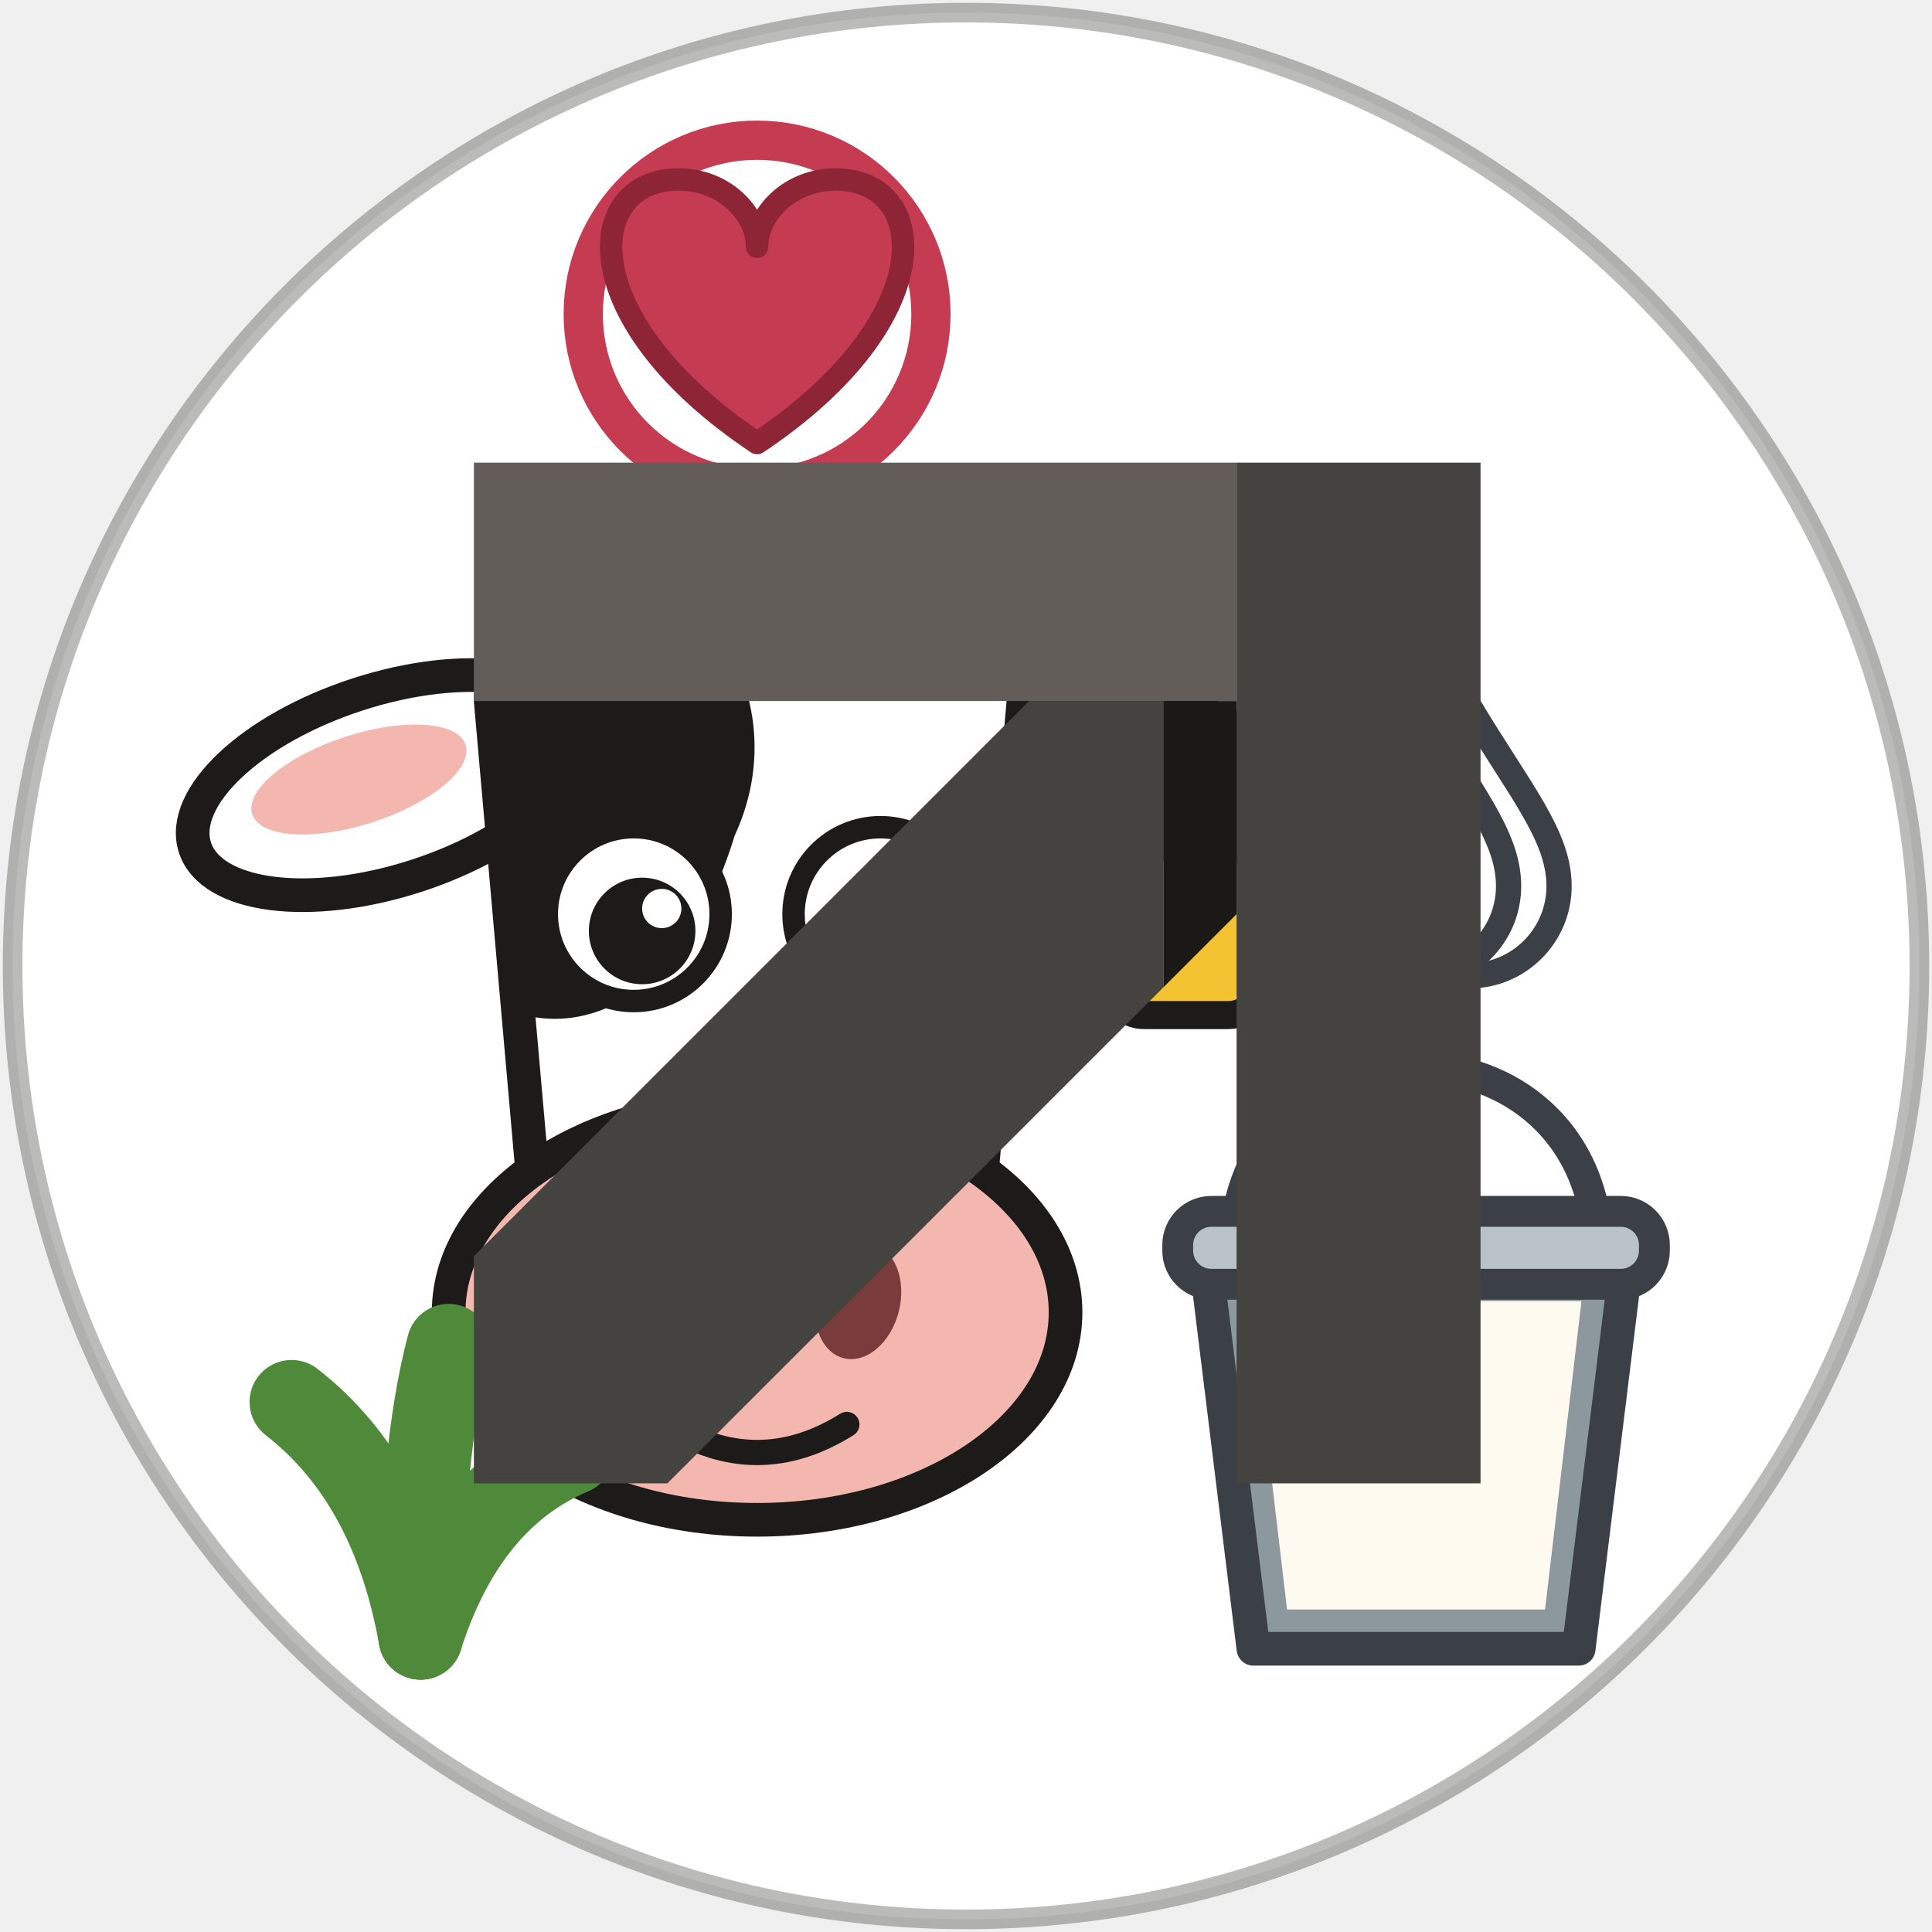
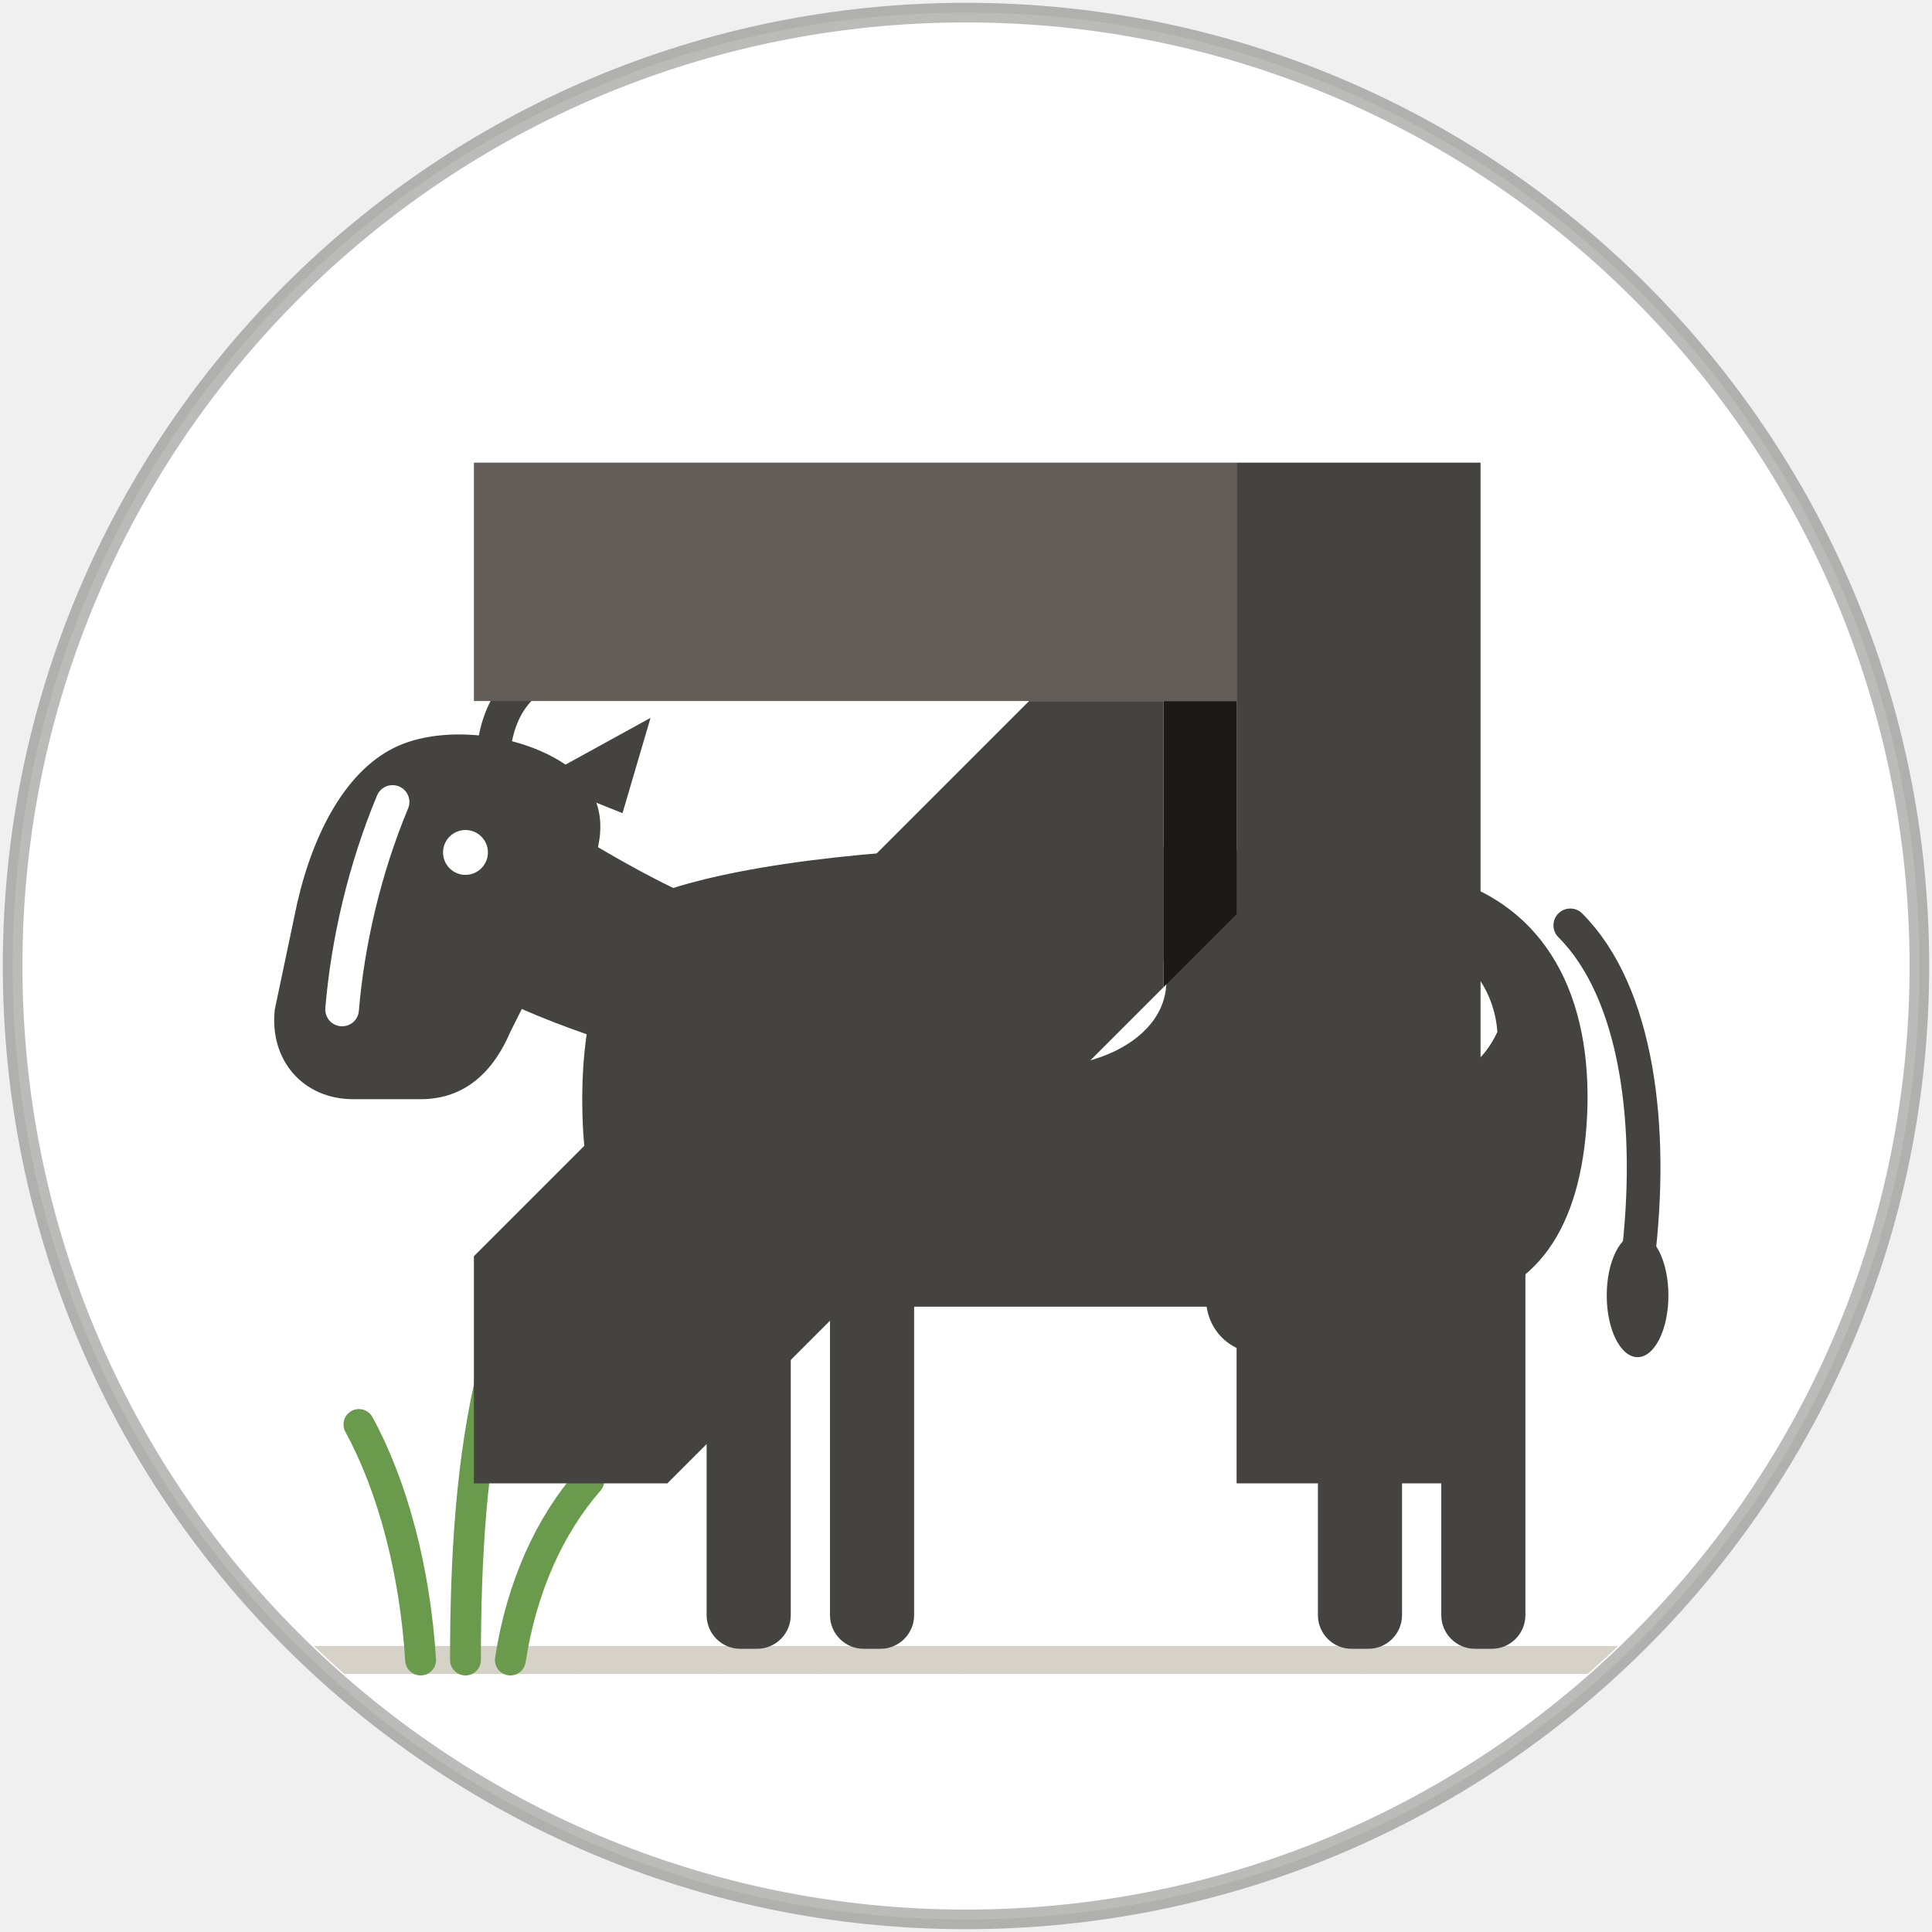
<svg xmlns="http://www.w3.org/2000/svg" viewBox="0 0 689 689" width="689" height="689" role="img" aria-label="Upande Livestock">
  <style>
    .arrow { transform-box: view-box; transform-origin: 348.5px 347px; }
-     .eyes { transform-box: fill-box; transform-origin: 50% 50%; }
-     .sprig { transform-box: view-box; transform-origin: 150px 556px; }
-     .heart { transform-box: fill-box; transform-origin: 50% 50%; }
-     .pulse { transform-box: view-box; transform-origin: 270px 84px; }
-     .arrow { animation: lv-in-0 5312ms cubic-bezier(.3,.7,.2,1) infinite both; }
-     .scene { animation: lv-in-1 5312ms cubic-bezier(.3,.7,.2,1) infinite both; }
-     .cow { animation: lv-in-2 5312ms cubic-bezier(.3,.7,.2,1) infinite both; }
-     .pail { animation: lv-in-3 5312ms cubic-bezier(.3,.7,.2,1) infinite both; }
-     .round { animation: lv-in-4 5312ms cubic-bezier(.3,.7,.2,1) infinite both; }
-     .drop1 { animation: lv-round-0 5312ms cubic-bezier(.3,.7,.2,1) infinite both; }
-     .drop2 { animation: lv-round-1 5312ms cubic-bezier(.3,.7,.2,1) infinite both; }
-     .drop3 { animation: lv-round-2 5312ms cubic-bezier(.3,.7,.2,1) infinite both; }
-     .milk { animation: lv-round-3 5312ms cubic-bezier(.3,.7,.2,1) infinite both; }
-     .eyes { animation: lv-round-4 5312ms cubic-bezier(.3,.7,.2,1) infinite both; }
-     .sprig { animation: lv-round-5 5312ms cubic-bezier(.3,.7,.2,1) infinite both; }
-     .muzzle { animation: lv-round-6 5312ms cubic-bezier(.3,.7,.2,1) infinite both; }
-     .heart { animation: lv-round-7 5312ms cubic-bezier(.3,.7,.2,1) infinite both; }
-     .pulse { animation: lv-round-8 5312ms cubic-bezier(.3,.7,.2,1) infinite both; }
+     .tuft { transform-box: fill-box; transform-origin: 50% 100%; }
+     .head { transform-box: view-box; transform-origin: 246px 330px; }
+     .tail { transform-box: view-box; transform-origin: 562px 332px; }
+     .sway { transform-box: view-box; transform-origin: 166px 592px; }
+     .arrow { animation: lv-in-0 5625ms cubic-bezier(.3,.7,.2,1) infinite both; }
+     .scene { animation: lv-in-1 5625ms cubic-bezier(.3,.7,.2,1) infinite both; }
+     .ground { animation: lv-in-2 5625ms cubic-bezier(.3,.7,.2,1) infinite both; }
+     .cow { animation: lv-in-3 5625ms cubic-bezier(.3,.7,.2,1) infinite both; }
+     .tuft { animation: lv-in-4 5625ms cubic-bezier(.3,.7,.2,1) infinite both; }
+     .head { animation: lv-round-0 5625ms cubic-bezier(.3,.7,.2,1) infinite both; }
+     .tail { animation: lv-round-1 5625ms cubic-bezier(.3,.7,.2,1) infinite both; }
+     .sway { animation: lv-round-2 5625ms cubic-bezier(.3,.7,.2,1) infinite both; }
    @keyframes lv-in-0 {
      0% { transform: translate(0px, 0px) scale(1); }
      9.9% { transform: translate(186px, -190px) scale(.3); }
      18% { transform: translate(186px, -190px) scale(.3); }
      82% { transform: translate(186px, -190px) scale(.3); }
      90.1% { transform: translate(186px, -190px) scale(.3); }
      100% { transform: translate(0px, 0px) scale(1); }
    }
    @keyframes lv-in-1 {
      0% { opacity: 0; }
      2.16% { opacity: 1; }
      18% { opacity: 1; }
      82% { opacity: 1; }
      97.84% { opacity: 1; }
      100% { opacity: 0; }
    }
    @keyframes lv-in-2 {
-       0% { transform: translate(0px, 440px); }
-       2.7% { transform: translate(0px, 440px); }
-       12.24% { transform: translate(0px, -16px); }
-       14.4% { transform: translate(0px, 0px); }
-       18% { transform: translate(0px, 0px); }
-       82% { transform: translate(0px, 0px); }
-       85.6% { transform: translate(0px, 0px); }
-       87.76% { transform: translate(0px, -16px); }
-       97.3% { transform: translate(0px, 440px); }
-       100% { transform: translate(0px, 440px); }
+       0% { strokeDashoffset: 1; }
+       1.8% { strokeDashoffset: 1; }
+       9% { strokeDashoffset: 0; }
+       18% { strokeDashoffset: 0; }
+       82% { strokeDashoffset: 0; }
+       91% { strokeDashoffset: 0; }
+       98.2% { strokeDashoffset: 1; }
+       100% { strokeDashoffset: 1; }
    }
    @keyframes lv-in-3 {
-       0% { transform: translate(300px, 0px); }
-       7.2% { transform: translate(300px, 0px); }
-       15.3% { transform: translate(0px, 0px); }
-       18% { transform: translate(0px, 0px); }
-       82% { transform: translate(0px, 0px); }
-       84.7% { transform: translate(0px, 0px); }
-       92.8% { transform: translate(300px, 0px); }
-       100% { transform: translate(300px, 0px); }
+       0% { transform: translate(-110px, 0px); opacity: 0; }
+       4.5% { transform: translate(-110px, 0px); opacity: 0; }
+       8.1% { opacity: 1; }
+       16.2% { transform: translate(0px, 0px); opacity: 1; }
+       18% { transform: translate(0px, 0px); opacity: 1; }
+       82% { transform: translate(0px, 0px); opacity: 1; }
+       83.8% { transform: translate(0px, 0px); opacity: 1; }
+       91.9% { opacity: 1; }
+       95.5% { transform: translate(-110px, 0px); opacity: 0; }
+       100% { transform: translate(-110px, 0px); opacity: 0; }
    }
    @keyframes lv-in-4 {
-       0% { opacity: 0; }
-       14.76% { opacity: 0; }
-       18% { opacity: 1; }
-       82% { opacity: 1; }
-       85.24% { opacity: 0; }
-       100% { opacity: 0; }
+       0% { transform: scale(1, 0); }
+       12.6% { transform: scale(1, 0); }
+       18% { transform: scale(1, 1); }
+       82% { transform: scale(1, 1); }
+       87.4% { transform: scale(1, 0); }
+       100% { transform: scale(1, 0); }
    }
    @keyframes lv-round-0 {
-       0% { transform: translate(0px, 0px); opacity: 0; }
-       18% { transform: translate(0px, 0px); opacity: 0; }
-       19.28% { transform: translate(0px, 0px); opacity: 0; }
-       20.56% { transform: translate(0px, 10px); opacity: 1; }
-       26.96% { transform: translate(0px, 170px); opacity: 1; }
-       27.6% { transform: translate(0px, 170px); opacity: 0; }
-       82% { transform: translate(0px, 170px); opacity: 0; }
-       100% { transform: translate(0px, 0px); opacity: 0; }
+       0% { transform: rotate(0deg); }
+       18% { transform: rotate(0deg); }
+       25.68% { transform: rotate(0deg); }
+       39.76% { transform: rotate(-30deg); }
+       46.16% { transform: rotate(-26deg); }
+       51.28% { transform: rotate(-30deg); }
+       56.4% { transform: rotate(-26deg); }
+       61.52% { transform: rotate(-30deg); }
+       73.04% { transform: rotate(0deg); }
+       82% { transform: rotate(0deg); }
+       100% { transform: rotate(0deg); }
    }
    @keyframes lv-round-1 {
-       0% { transform: translate(0px, 0px); opacity: 0; }
-       18% { transform: translate(0px, 0px); opacity: 0; }
-       26.32% { transform: translate(0px, 0px); opacity: 0; }
-       27.6% { transform: translate(0px, 10px); opacity: 1; }
-       34% { transform: translate(0px, 170px); opacity: 1; }
-       34.64% { transform: translate(0px, 170px); opacity: 0; }
-       82% { transform: translate(0px, 170px); opacity: 0; }
-       100% { transform: translate(0px, 0px); opacity: 0; }
+       0% { transform: rotate(0deg); }
+       18% { transform: rotate(0deg); }
+       62.8% { transform: rotate(0deg); }
+       67.92% { transform: rotate(14deg); }
+       73.04% { transform: rotate(-8deg); }
+       78.16% { transform: rotate(0deg); }
+       82% { transform: rotate(0deg); }
+       100% { transform: rotate(0deg); }
    }
    @keyframes lv-round-2 {
-       0% { transform: translate(0px, 0px); opacity: 0; }
-       18% { transform: translate(0px, 0px); opacity: 0; }
-       33.36% { transform: translate(0px, 0px); opacity: 0; }
-       34.64% { transform: translate(0px, 10px); opacity: 1; }
-       41.04% { transform: translate(0px, 170px); opacity: 1; }
-       41.68% { transform: translate(0px, 170px); opacity: 0; }
-       82% { transform: translate(0px, 170px); opacity: 0; }
-       100% { transform: translate(0px, 0px); opacity: 0; }
-     }
-     @keyframes lv-round-3 {
-       0% { transform: translate(0px, 116px); opacity: 1; }
-       18% { transform: translate(0px, 116px); opacity: 1; }
-       24.4% { transform: translate(0px, 116px); opacity: 1; }
-       29.52% { transform: translate(0px, 80px); opacity: 1; }
-       36.56% { transform: translate(0px, 42px); opacity: 1; }
-       43.6% { transform: translate(0px, 4px); opacity: 1; }
-       75.6% { transform: translate(0px, 4px); opacity: 1; }
-       80.08% { transform: translate(0px, 4px); opacity: 0; }
-       80.72% { transform: translate(0px, 116px); opacity: 0; }
-       82% { transform: translate(0px, 116px); opacity: 1; }
-       100% { transform: translate(0px, 116px); opacity: 1; }
-     }
-     @keyframes lv-round-4 {
-       0% { transform: scaleY(1); }
-       18% { transform: scaleY(1); }
-       37.2% { transform: scaleY(1); }
-       38.48% { transform: scaleY(.1); }
-       39.76% { transform: scaleY(1); }
-       82% { transform: scaleY(1); }
-       100% { transform: scaleY(1); }
-     }
-     @keyframes lv-round-5 {
-       0% { transform: translate(0px, 0px) scale(0); opacity: 0; }
-       18% { transform: translate(0px, 0px) scale(0); opacity: 0; }
-       42.32% { transform: translate(0px, 0px) scale(0); opacity: 0; }
-       46.16% { transform: translate(0px, 0px) scale(1.08); opacity: 1; }
-       48.08% { transform: translate(0px, 0px) scale(1); opacity: 1; }
-       53.2% { transform: translate(28px, -22px) scale(.7); opacity: 1; }
-       58.32% { transform: translate(60px, -60px) scale(.1); opacity: 0; }
-       82% { transform: translate(60px, -60px) scale(.1); opacity: 0; }
-       100% { transform: translate(0px, 0px) scale(0); opacity: 0; }
-     }
-     @keyframes lv-round-6 {
-       0% { transform: translate(0px, 0px); }
-       18% { transform: translate(0px, 0px); }
-       48.72% { transform: translate(0px, 0px); }
-       51.28% { transform: translate(0px, 16px); }
-       53.84% { transform: translate(0px, 0px); }
-       56.4% { transform: translate(0px, 16px); }
-       58.96% { transform: translate(0px, 0px); }
-       82% { transform: translate(0px, 0px); }
-       100% { transform: translate(0px, 0px); }
-     }
-     @keyframes lv-round-7 {
-       0% { transform: scale(0); opacity: 0; }
-       18% { transform: scale(0); opacity: 0; }
-       58.32% { transform: scale(0); opacity: 0; }
-       61.52% { transform: scale(1); opacity: 1; }
-       64.08% { transform: scale(1.28); opacity: 1; }
-       66.64% { transform: scale(1); opacity: 1; }
-       69.2% { transform: scale(1.28); opacity: 1; }
-       71.76% { transform: scale(1); opacity: 1; }
-       76.88% { transform: scale(.6); opacity: 0; }
-       82% { transform: scale(.6); opacity: 0; }
-       100% { transform: scale(0); opacity: 0; }
-     }
-     @keyframes lv-round-8 {
-       0% { transform: scale(.5); opacity: 0; }
-       18% { transform: scale(.5); opacity: 0; }
-       63.44% { transform: scale(.5); opacity: 0; }
-       64.72% { transform: scale(.7); opacity: 1; }
-       73.04% { transform: scale(1.4); opacity: 0; }
-       82% { transform: scale(1.4); opacity: 0; }
-       100% { transform: scale(.5); opacity: 0; }
+       0% { transform: rotate(0deg); }
+       18% { transform: rotate(0deg); }
+       41.04% { transform: rotate(0deg); }
+       46.16% { transform: rotate(8deg); }
+       51.28% { transform: rotate(-3deg); }
+       56.4% { transform: rotate(8deg); }
+       62.8% { transform: rotate(0deg); }
+       82% { transform: rotate(0deg); }
+       100% { transform: rotate(0deg); }
    }
    @media (prefers-reduced-motion: reduce) {
      .arrow, .scene, .scene * { animation: none !important; }
      .scene { opacity: 0; }
    }
  </style>
  <defs>
    <clipPath id="lv-disc">
      <circle cx="344.5" cy="344.5" r="336" />
    </clipPath>
-     <clipPath id="lv-head">
-       <path d="M175 222 C175 158 365 158 365 222 L350 392 C344 424 196 424 190 392 Z" />
-     </clipPath>
-     <clipPath id="lv-pail">
-       <path d="M446 436 L564 436 L551 546 L459 546 Z" />
-     </clipPath>
  </defs>
  <circle cx="344.5" cy="344.5" r="340" fill="#ffffff" stroke="#1c1b19" stroke-opacity=".3" stroke-width="7" />
  <g clip-path="url(#lv-disc)">
    <g class="scene">
-       <g transform="translate(0 28)">
-         <g class="pail">
-           <path d="M440 420 C440 330 570 330 570 420" fill="none" stroke="#3a4045" stroke-width="11" />
-           <path d="M430 422 L580 422 L563 560 L447 560 Z" fill="#8c979e" stroke="#3a4045" stroke-width="12" stroke-linejoin="round" />
-           <g clip-path="url(#lv-pail)">
-             <rect class="milk" x="430" y="436" width="150" height="124" fill="#fffaf0" />
-           </g>
-           <rect x="420" y="404" width="170" height="26" rx="12" fill="#b9c2c7" stroke="#3a4045" stroke-width="11" />
+       <path d="M110 592 L590 592" class="ground" fill="none" stroke="#d6d2c8" stroke-width="10" stroke-linecap="round" pathLength="1" stroke-dasharray="1" />
+       <g class="tuft">
+         <g class="sway">
+           <path d="M150 592 C148 560 140 530 128 508" fill="none" stroke="#6a9a4c" stroke-width="11" stroke-linecap="round" />
+           <path d="M166 592 C166 556 168 520 176 488" fill="none" stroke="#6a9a4c" stroke-width="11" stroke-linecap="round" />
+           <path d="M182 592 C186 566 196 544 210 528" fill="none" stroke="#6a9a4c" stroke-width="11" stroke-linecap="round" />
        </g>
-         <g class="cow">
-           <g stroke="#1c1b19" stroke-width="12">
-             <ellipse cx="138" cy="252" rx="72" ry="34" transform="rotate(-18 138 252)" fill="#ffffff" />
-             <ellipse cx="402" cy="252" rx="72" ry="34" transform="rotate(18 402 252)" fill="#1c1b19" />
-           </g>
-           <ellipse cx="128" cy="250" rx="40" ry="16" transform="rotate(-18 128 250)" fill="#f4b7b0" />
-           <g class="tag">
-             <path d="M420 262 V276" stroke="#1c1b19" stroke-width="10" />
-             <rect x="396" y="274" width="54" height="60" rx="12" fill="#f2c230" stroke="#1c1b19" stroke-width="10" />
-           </g>
-           <path d="M175 222 C175 158 365 158 365 222 L350 392 C344 424 196 424 190 392 Z" fill="#ffffff" />
-           <g clip-path="url(#lv-head)" fill="#1c1b19">
-             <path d="M160 160 C240 150 288 214 262 270 C242 336 194 352 160 318 Z" />
-             <path d="M372 262 C318 276 306 344 336 400 L380 400 Z" />
-           </g>
-           <path d="M175 222 C175 158 365 158 365 222 L350 392 C344 424 196 424 190 392 Z" fill="none" stroke="#1c1b19" stroke-width="12" stroke-linejoin="round" />
-           <path d="M226 186 L244 146 L262 180 L280 142 L298 180 L314 150 L322 192 Z" fill="#1c1b19" />
-           <g class="eyes">
-             <circle cx="226" cy="298" r="31" fill="#ffffff" stroke="#1c1b19" stroke-width="8" />
-             <circle cx="314" cy="298" r="31" fill="#ffffff" stroke="#1c1b19" stroke-width="8" />
-             <circle cx="229" cy="304" r="19" fill="#1c1b19" />
-             <circle cx="317" cy="304" r="19" fill="#1c1b19" />
-             <circle cx="236" cy="296" r="7" fill="#ffffff" />
-             <circle cx="324" cy="296" r="7" fill="#ffffff" />
-           </g>
-           <g class="muzzle">
-             <ellipse cx="270" cy="440" rx="110" ry="74" fill="#f4b7b0" stroke="#1c1b19" stroke-width="12" />
-             <ellipse cx="234" cy="436" rx="15" ry="21" transform="rotate(-14 234 436)" fill="#7a3b3b" />
-             <ellipse cx="306" cy="436" rx="15" ry="21" transform="rotate(14 306 436)" fill="#7a3b3b" />
-             <path d="M238 480 Q270 500 302 480" fill="none" stroke="#1c1b19" stroke-width="9" stroke-linecap="round" />
-           </g>
+       </g>
+       <g class="cow">
+         <g class="tail">
+           <path d="M560 330 C584 354 590 402 584 450" fill="none" stroke="#45433f" stroke-width="12" stroke-linecap="round" />
+           <ellipse cx="584" cy="462" rx="11" ry="22" fill="#45433f" />
        </g>
-         <g class="round">
-           <g class="drop1">
-             <path transform="translate(492 270)" d="M0 -46 C18 -16 32 0 32 18 A32 32 0 0 1 -32 18 C-32 0 -18 -16 0 -46 Z" fill="#ffffff" stroke="#3a4045" stroke-width="9" stroke-linejoin="round" />
-           </g>
-           <g class="drop2">
-             <path transform="translate(524 270)" d="M0 -46 C18 -16 32 0 32 18 A32 32 0 0 1 -32 18 C-32 0 -18 -16 0 -46 Z" fill="#ffffff" stroke="#3a4045" stroke-width="9" stroke-linejoin="round" />
-           </g>
-           <g class="drop3">
-             <path transform="translate(506 270)" d="M0 -46 C18 -16 32 0 32 18 A32 32 0 0 1 -32 18 C-32 0 -18 -16 0 -46 Z" fill="#ffffff" stroke="#3a4045" stroke-width="9" stroke-linejoin="round" />
-           </g>
-           <g class="sprig" stroke="#4f8a3a" stroke-width="30" stroke-linecap="round" fill="none">
-             <path d="M150 556 Q140 500 104 472" />
-             <path d="M150 556 Q150 490 160 452" />
-             <path d="M150 556 Q166 506 204 490" />
-           </g>
-           <circle class="pulse" cx="270" cy="84" r="62" fill="none" stroke="#c43b52" stroke-width="14" />
-           <g class="heart">
-             <path transform="translate(270 90)" d="M0 40 C-66 -4 -62 -54 -28 -54 C-12 -54 0 -42 0 -30 C0 -42 12 -54 28 -54 C62 -54 66 -4 0 40 Z" fill="#c43b52" stroke="#8e2537" stroke-width="8" stroke-linejoin="round" />
-           </g>
+         <rect x="252" y="440" width="30" height="148" rx="12" fill="#45433f" />
+         <rect x="296" y="440" width="30" height="148" rx="12" fill="#45433f" />
+         <rect x="470" y="440" width="30" height="148" rx="12" fill="#45433f" />
+         <rect x="514" y="440" width="30" height="148" rx="12" fill="#45433f" />
+         <path d="M236 318 C300 296 452 298 512 312 C552 322 568 356 566 398 C564 438 548 462 516 466              L262 466 C226 464 210 436 208 404 C206 370 212 334 236 318 Z" fill="#45433f" />
+         <path d="M430 462 C430 490 472 490 472 462 Z" fill="#45433f" />
+         <path d="M328 322 C360 312 404 318 414 340 C424 366 394 384 362 380 C334 376 314 352 328 322 Z" fill="#ffffff" />
+         <path d="M472 330 C502 324 532 340 534 368 C522 394 488 392 472 374 C460 360 460 338 472 330 Z" fill="#ffffff" />
+         <g class="head">
+           <path d="M252 322 C232 314 206 298 190 288 L170 352 C192 364 222 374 254 382 Z" fill="#45433f" />
+           <path d="M206 276 C190 262 160 258 142 266 C124 274 112 296 106 322 L98 360 C96 378 108 392 126 392                L150 392 C166 392 176 382 182 368 L210 312 C216 298 216 286 206 276 Z" fill="#45433f" />
+           <path d="M192 278 L232 256 L222 290 Z" fill="#45433f" />
+           <path d="M176 268 C178 248 190 238 206 236" fill="none" stroke="#45433f" stroke-width="12" stroke-linecap="round" />
+           <path d="M140 286 C130 310 124 336 122 360" fill="none" stroke="#ffffff" stroke-width="12" stroke-linecap="round" />
+           <circle cx="166" cy="304" r="8" fill="#ffffff" />
        </g>
      </g>
    </g>
    <g class="arrow">
      <g transform="translate(169 165)">
        <path fill="#625d59" d="M0 0 H272 V85 H0 Z" />
        <path fill="#45433f" d="M272 0 H359 V364 H272 Z" />
        <path fill="#1a1917" d="M246 85 H272 V161 L246 187 Z" />
        <path fill="#45433f" d="M198 85 H246 V187 L69 364 H0 V283 Z" />
      </g>
    </g>
  </g>
</svg>
